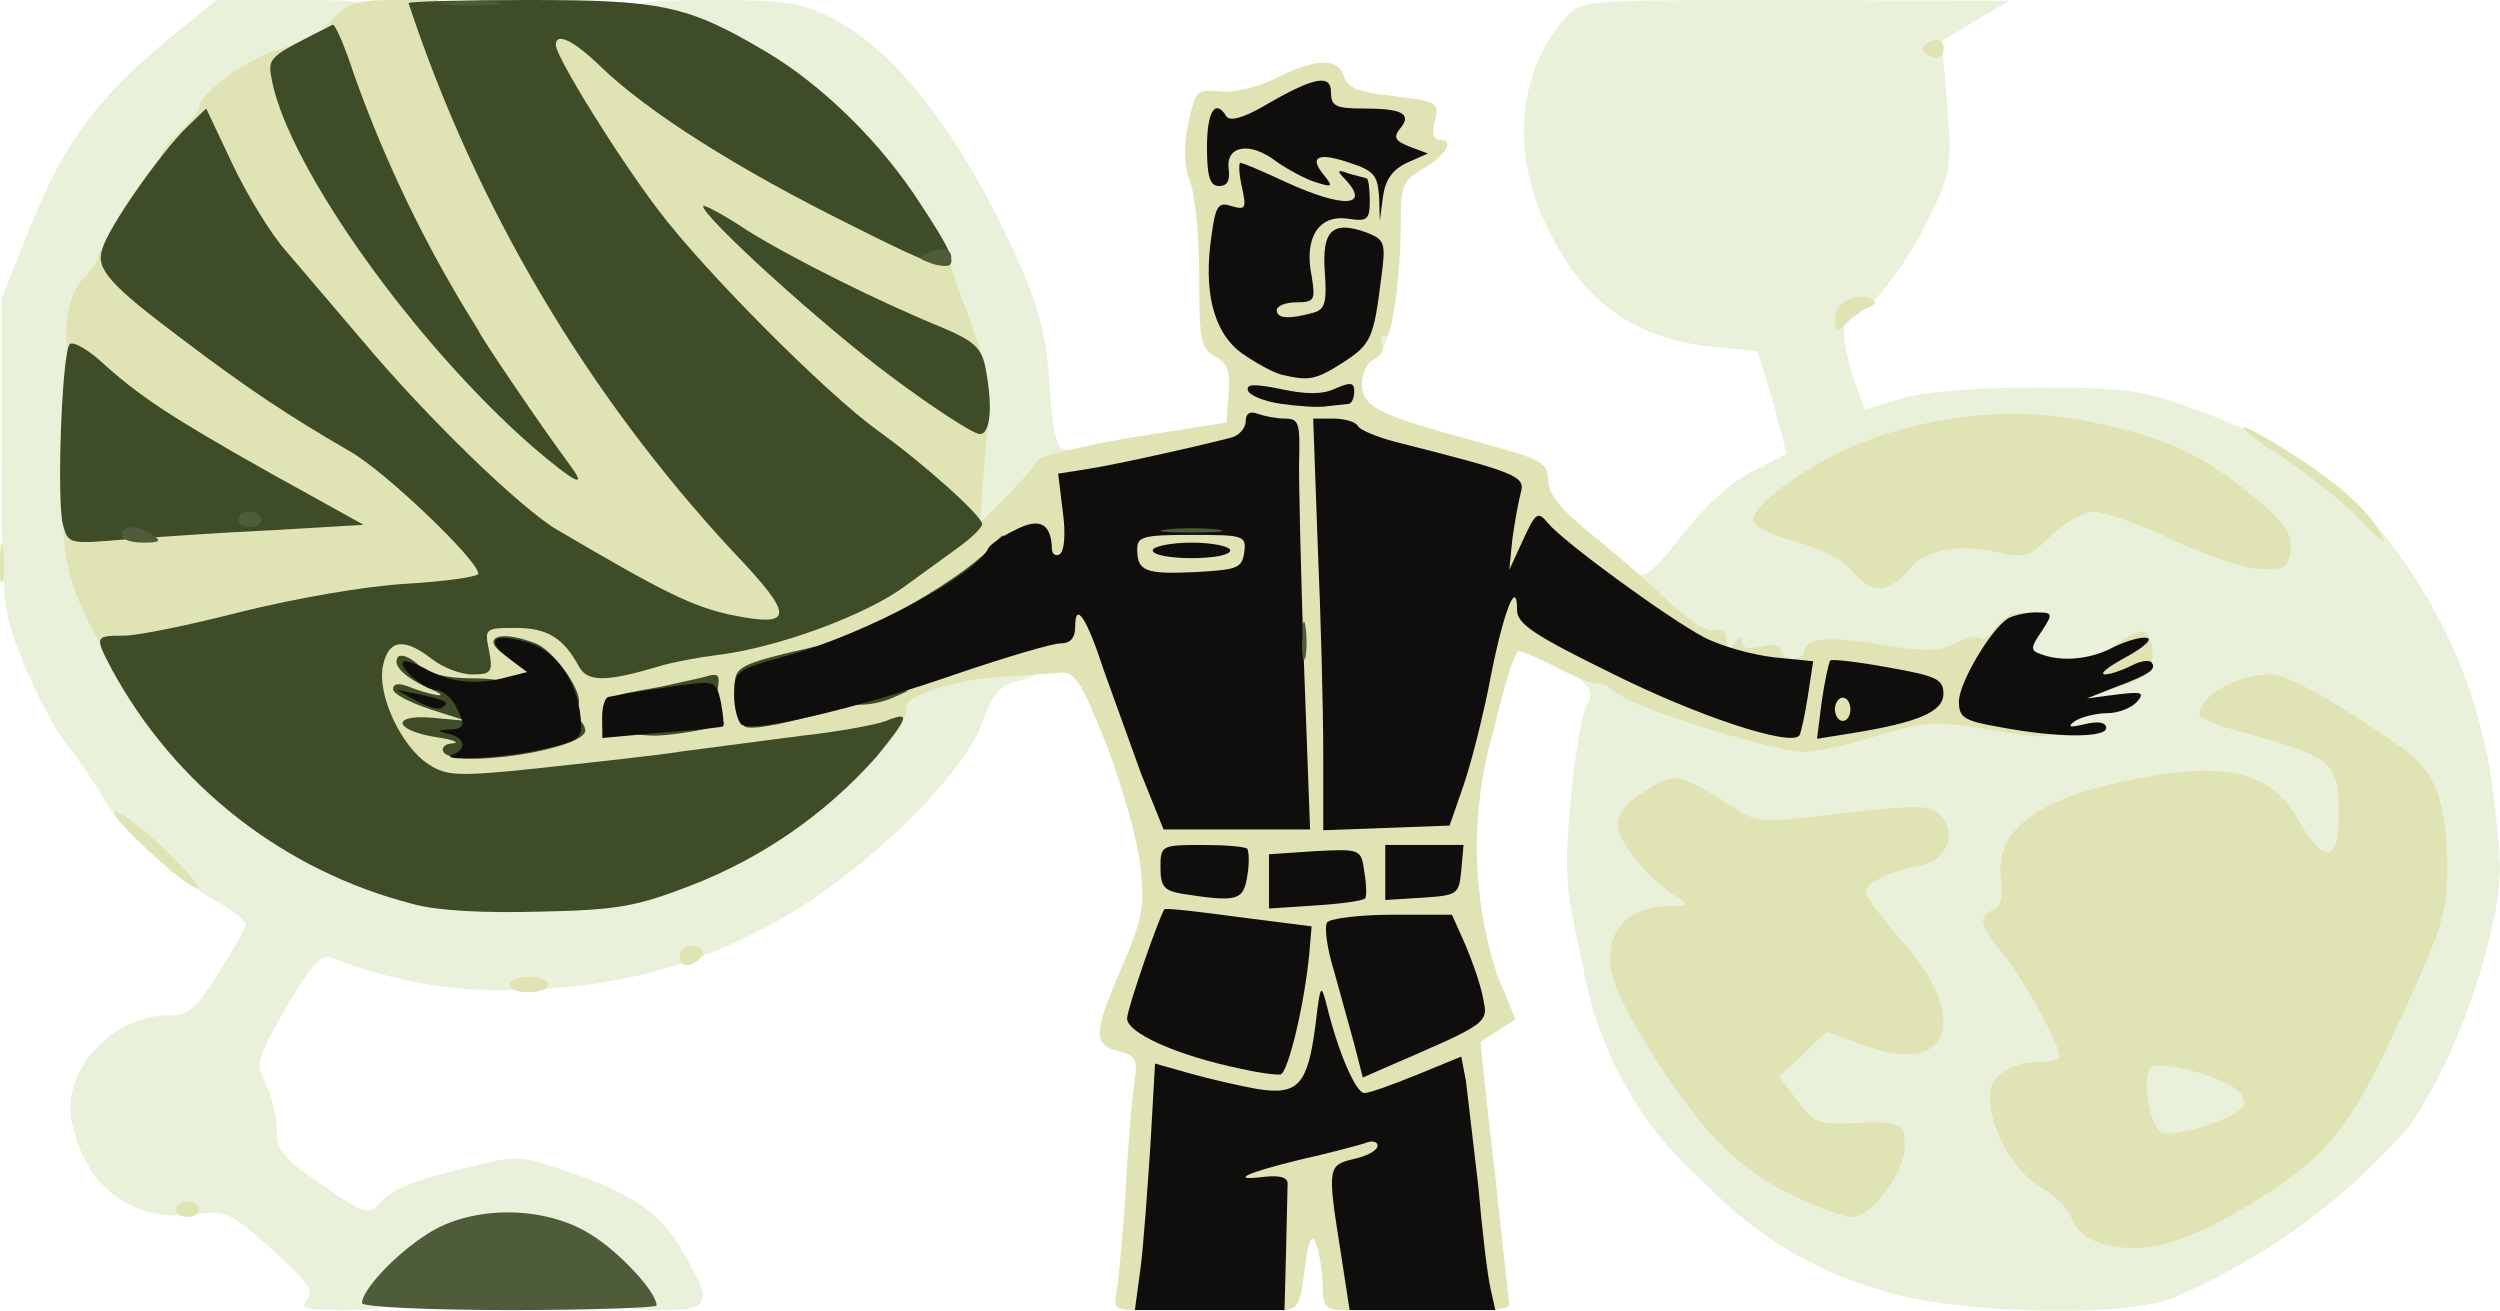
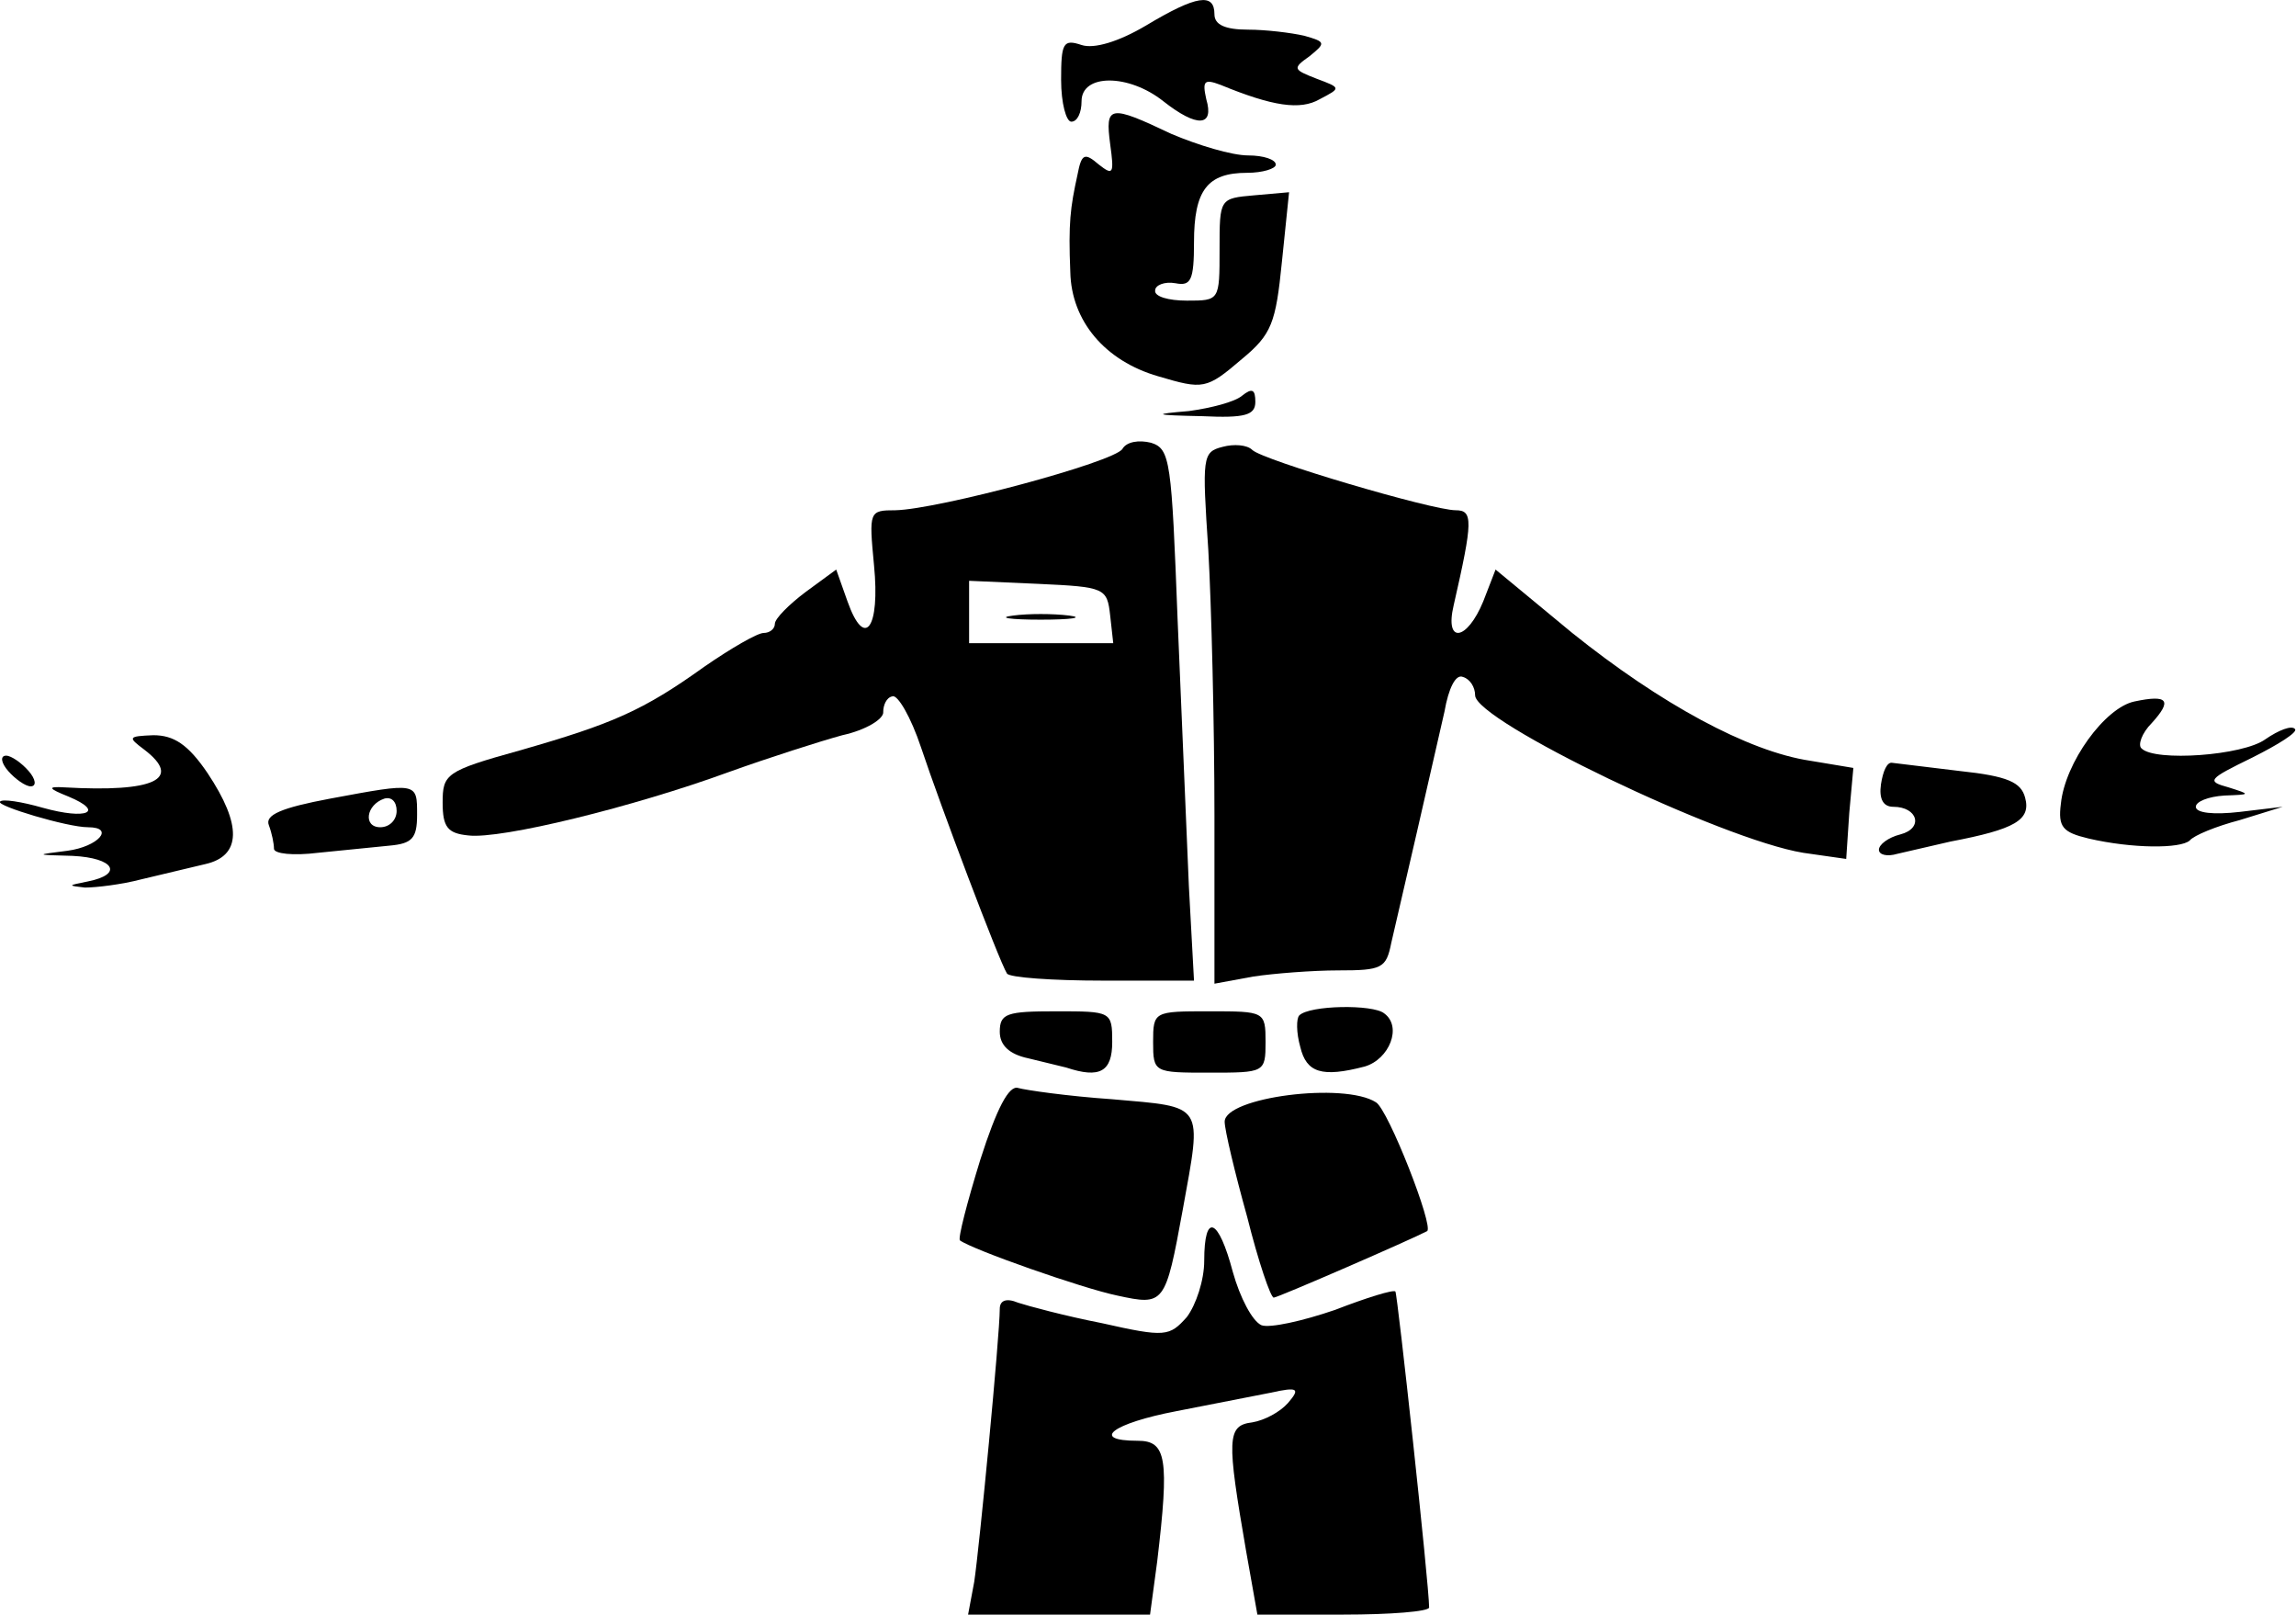
- <svg xmlns="http://www.w3.org/2000/svg" id="root" viewBox="3 0 3225 1691">
-   <g fill="#EAF1DA">
-     <path d="M399 1676c9-11 0-24-45-64-55-49-58-51-104-45-79 9-139-38-155-123-11-64 53-134 124-134 27 0 36-7 66-55 19-30 35-58 35-63 0-4-19-19-42-32-55-31-112-84-140-128-12-21-34-53-49-72s-40-66-56-105C6 786 5 781 5 585V385l39-97c42-105 88-166 183-243l55-45h99c92 0 99 1 99 20 0 27-37 58-85 73-40 12-90 47-110 79l-52 71c-24 31-51 73-60 94-10 20-25 45-34 54-20 20-34 171-23 266 10 101 96 258 180 334a579 579 0 0 0 423 156c87-7 210-54 286-110 68-49 135-124 135-149 0-11 17-22 53-34 28-9 55-21 58-27 4-5 27-12 53-14 46-6 46-6 46 25 0 27-5 33-32 40-25 6-34 16-47 52-26 73-157 199-269 260a669 669 0 0 1-314 86c-88 6-171-7-259-41-12-4-26 12-57 65-38 66-40 72-26 98 7 15 14 41 14 59 0 28 8 37 59 72 53 36 60 39 72 25 16-20 46-32 123-50 55-14 63-13 120 7 86 29 121 53 150 104 39 66 36 75-27 75-41 0-55-4-65-20-20-33-90-71-131-72-39 0-100 31-135 71-15 17-31 21-79 21-50 0-58-2-48-14zm2036-10a500 500 0 0 1-230-137 481 481 0 0 1-161-288c-22-95-23-116-15-207 5-56 14-111 20-122 8-15 7-23-4-32-8-7-15-16-15-21 0-15 72-10 89 5 14 13 172 69 177 63l8-23c5-18 1-22-25-28-17-3-42-6-55-6s-24-4-24-10c0-5-7-10-16-10-23 0-84-72-84-99 0-18 3-21 13-12 11 8 24-2 60-49 28-36 63-68 89-81l45-23c1-1-7-31-17-68l-20-65-61-6c-98-11-162-57-208-149-50-99-41-206 22-276 20-22 23-22 296-22l276 1-44 26-43 26 7 83c6 79 5 86-24 146-30 63-82 128-103 128-12 0-6 48 11 92l10 26 47-14c30-9 93-14 175-14 116 0 135 3 207 29 108 40 182 90 241 162a659 659 0 0 1 142 347c10 81 10 103-6 170-21 89-60 181-104 245a840 840 0 0 1-304 221c-60 26-281 21-372-8zm356-98c54-19 163-92 197-133 39-48 142-273 142-311 0-54-20-103-50-124l-30-21v151h-44c-42 0-46-3-68-42-28-50-58-61-143-52-69 7-120 26-152 56-18 17-23 33-23 69 0 26 4 50 9 53 19 12 61 115 61 149s-3 37-27 37c-16 0-34 4-42 9-21 14 0 62 40 89 19 13 39 33 45 45 7 11 20 24 30 28l20 8c1 1 16-4 35-11zm-389-55c29-26 22-33-35-33-47 0-56-3-75-30-32-42-29-86 8-121 34-33 71-37 126-14 30 12 36 12 40 0 6-16-20-57-60-94-20-19-26-34-26-67 0-46 17-64 59-64 11 0 23-5 27-12 5-8 0-9-17-4-13 3-67 9-119 12-90 6-97 5-131-18-28-20-39-23-51-14-15 11-15 14 0 33 10 11 27 26 40 32 16 9 22 21 22 46 0 32-3 35-29 35-16 0-39 8-52 19l-23 18 57 89c62 99 112 151 172 182 49 26 45 25 67 5zm244-607c19-20 18-23-13-29-16-3-38-8-50-12-20-6-23-4-23 18s5 26 33 30l35 5c2 1 10-4 18-12zm-180-6c8 0 14-7 14-15 0-9-9-15-22-15s-33-3-45-6c-14-4-23-2-23 5 0 6 7 11 15 11s15 7 15 16c0 11 5 14 16 10 9-3 22-6 30-6zm68-225c60-1 76-5 94-23 32-32 116-30 183 3 28 15 62 30 77 36 25 9 24 8-8-21a441 441 0 0 0-325-100c-88 13-225 68-225 91 0 4 18 10 39 14 22 4 42 14 45 22 6 14 9 14 27-3 15-13 37-18 93-19z" />
-     <path d="M2760 1491c-11-7-15-29-15-78v-68l34-3c37-4 117 14 139 31 6 5 12 27 12 49 0 36-3 40-37 55-48 20-114 27-133 14zm-1316 173c3-9 6-29 6-45 0-24 4-29 25-29 23 0 25 4 25 45 0 44-1 45-31 45-24 0-30-3-25-16zM540 925c0-33 2-35 35-35s35 2 35 35-2 35-35 35-35-2-35-35zm320-20c0-33 2-35 35-35s35 2 35 35-2 35-35 35-35-2-35-35zm380-215c0-5-7-10-15-10-10 0-15-11-15-35 0-23 5-35 14-35 24 0 27-88 4-150-11-30-23-70-28-88-28-113-206-283-341-325-26-8-39-18-39-29 0-16 12-18 105-18 92 0 112 3 154 25 81 41 168 155 239 315 26 58 35 94 39 158 4 60 10 82 19 82 17 0 18 16 2 36-52 65-77 84-107 84-17 0-31-4-31-10zm510-275c0-54 1-55 28-55 29 0 29 0 22 46-6 41-21 63-42 64-5 0-8-25-8-55zm-50-130c0-33 2-35 35-35s35 2 35 35-2 35-35 35-35-2-35-35zm-110-80c0-34 1-35 40-35s40 1 40 35-1 35-40 35-40-1-40-35z" />
-   </g>
-   <g fill="#E0E3B4">
-     <path d="M1444 1663c2-16 8-73 11-128s8-116 11-136c5-33 3-37-20-43-33-8-33-22 4-108 27-63 30-78 24-132-4-34-24-104-44-156-34-85-41-95-62-92l-73 5c-63 4-126 25-123 41 4 19-54 88-63 75-5-9-32-9-111 1-138 17-244 28-355 36-108 8-131-1-163-68-21-44-24-74-14-127 6-30 9-31 55-31 26 0 51 5 54 10 11 17 25 11 25-11 0-21-3-22-67-16-38 3-122 20-188 37-66 16-138 30-161 30-40 0-43-2-68-50-14-27-27-67-29-89l-3-39 60-5 124-13 63-7-43-25c-64-36-150-93-175-116-31-27-33-116-3-146 11-11 20-24 20-30 0-16 36-12 51 6 28 34 190 150 302 216 40 23 48 25 36 10-13-19-101-122-176-207-20-22-47-64-60-92-20-43-29-53-49-53-31 0-30-10 1-40 14-13 25-27 25-32 0-17 63-63 102-74l38-12-2 37c-1 25 11 58 36 106 42 78 66 109 43 55-9-19-28-72-43-117l-28-81 25-26c20-22 33-26 80-26h57l22 63c29 77 99 221 147 301 44 73 157 227 204 277l78 84 43 47 33-18 74-47c42-28 43-29 24-49-10-11-43-39-73-61C925 452 690 158 690 58c0-38 0-38 40-38 33 0 48 7 78 36 62 60 207 151 345 215 53 25 69 38 73 58 3 14 14 48 25 75 10 27 19 53 19 57 0 13-54 11-68-3-6-6-14-9-17-6-3 2 17 20 45 39l49 34-6 75-6 75 35-35c19-20 37-40 39-46 2-5 58-19 124-30l120-19 3-37c2-29-1-39-17-48-19-10-21-20-21-102 0-50-5-106-12-124-8-22-8-45-2-75 9-42 11-44 41-41 18 2 49-6 72-17 50-26 81-27 88-2 4 14 18 20 64 25 57 7 59 8 53 32-4 14-2 24 5 24 21 0 11 19-19 37-27 16-30 22-30 68 0 75-12 155-21 149-5-3-6 1-3 9s-2 17-10 20c-9 4-16 18-16 32 0 30 19 40 153 76 80 22 87 26 87 49 1 18 16 37 57 70 31 25 76 64 100 87 26 25 50 40 58 36 10-3 15 1 15 13 0 16 2 17 10 4 7-10 10-11 10-2 0 8 8 10 25 6 15-4 25-2 25 5 0 6 7 11 15 11s15-4 15-9c0-18 33-21 101-9 56 9 75 8 94-2 14-7 28-10 32-7 3 4 12-2 20-13 19-27 53-26 53 0 0 13-7 20-20 20-15 0-20 7-20 24 0 14-5 28-12 32-15 9 16 22 55 23 20 1 27 6 27 21 0 24-15 25-105 9-55-9-71-8-130 10-37 12-80 21-95 21-38 0-220-57-241-76-9-8-20-14-25-12-5 1-28-8-51-20s-46-22-51-22-19 46-32 101a536 536 0 0 0 4 316l24 58-22 14-23 15c0 1 7 75 18 166l19 173c0 4-13 7-30 7s-30-5-30-12c0-46-23-244-28-250-4-4-17-5-30-2-18 5-22 13-22 49 0 40-3 44-29 50-27 6-28 8-20 43 5 20 9 56 9 80 0 40-1 42-30 42-27 0-30-3-31-32 0-18-4-42-8-53-6-15-10-6-15 33-6 47-9 52-31 52-24 0-25-2-25-70s-1-70-25-70c-22 0-25-4-25-34v-34l74-17c58-12 74-19 69-31-4-11-8-12-19-3-14 11-132 7-167-6-11-5-15 14-20 97-10 155-14 168-49 168-27 0-29-3-24-27zm205-375c6-34 10-63 8-64l-63-9-62-7-16 48c-9 26-15 48-13 49 6 6 114 44 123 44 7 1 17-27 23-61zm230 5c1-1-5-20-15-42-17-40-19-41-67-41-43 0-48 2-42 18l17 64 11 46 46-21 50-24zm-219-335c0-80-18-359-23-364-1-2-43 6-92 18l-112 24c-19 4-22 12-25 57l-3 52-37 3c-31 3-38 0-38-15-1-16-2-16-13-3a585 585 0 0 1-257 140c-60 14-97 29-70 29s122-26 232-63c59-20 114-36 122-36 9 0 16-9 16-21 0-17 5-20 36-17 37 3 37 3 71 98l49 138 16 42h128v-82zm191 55c24-61 60-222 66-294l6-77-38-12c-44-14-149-40-152-36-1 1 1 102 4 224l6 222h49c44 0 50-3 59-27zM697 932c14-5 20-11 15-19-11-17-82-5-82 13 0 15 29 17 67 6zm1603-37c0-10-10-15-27-15-54 0-113-28-206-96-66-49-77-53-77-25 0 15 29 34 123 79 161 79 187 87 187 57zM852 824c25-6 23-8-30-36-80-42-138-78-180-113-30-25-33-26-24-8 7 12 17 25 22 28 6 3 10 24 10 46v39h45c33 0 50 6 65 22 11 12 20 26 20 31s10 6 23 3c12-4 34-9 49-12zm789-464c16 0 19-7 19-39 0-22-4-43-10-46-5-3-10 1-10 9 0 9-9 16-20 16-14 0-20 7-21 23-3 60 13 116 19 65 2-20 9-28 23-28z" />
-     <path d="M1447 764c-4-4-7-29-7-56v-48h201l-3 53-3 52-90 3c-50 1-94 0-98-4zm1256 836c-12-5-24-18-28-29-3-11-21-29-40-40-35-21-65-74-65-117 0-26 26-44 64-44 14 0 26-3 26-7 0-16-49-104-74-134-29-35-32-47-12-55 10-4 13-16 10-41-8-67 55-109 201-133 99-16 151 1 183 58 33 58 52 55 52-7 0-70-6-74-137-110-24-7-43-15-43-19 1-25 49-52 93-52 21 0 83 35 169 95 43 30 58 70 58 159 0 51-8 77-56 181-66 145-95 183-183 239-99 63-160 79-218 56zm193-172c4-5 0-16-7-22-19-17-97-38-110-30-14 8-4 75 12 85 13 8 96-18 105-33zM230 1560c0-5 7-10 15-10s15 5 15 10c0 6-7 10-15 10s-15-4-15-10zm2090-16c-72-33-119-80-186-185-39-63-54-96-54-122 0-42 27-67 75-68 27 0 28-1 11-12-36-22-76-71-76-93 0-15 12-30 36-44 38-24 41-24 112 21 32 21 37 21 143 8 98-11 111-11 125 3 22 22 9 57-24 64-44 9-72 23-72 35 0 6 20 33 45 61 90 100 66 176-43 138l-53-19-30 29-31 29 24 31c20 28 28 31 68 29 67-3 70-1 70 30 0 34-43 91-68 91-10 0-42-12-72-26zM660 1270c0-5 11-10 25-10s25 5 25 10c0 6-11 10-25 10s-25-4-25-10zm220-35c0-8 7-15 15-15s15 4 15 9-7 11-15 15c-9 3-15 0-15-9zm-681-134c-30-27-52-51-49-54s30 16 60 43c29 28 51 52 48 55s-30-16-59-44zm2501-230c0-20 58-64 72-55 4 3 8 16 8 30 0 17-8 27-26 34-38 15-54 12-54-9zM3 725c0-22 2-30 4-17 2 12 2 30 0 40-3 9-5-1-4-23zm2390 12c-11-14-40-29-73-38-34-9-55-20-55-29 0-21 77-75 142-100 97-37 201-46 297-25 95 20 143 43 209 98 38 32 47 46 45 66-3 23-7 26-40 25-20-1-71-18-113-38-43-20-88-36-101-36s-37 14-55 31c-26 26-35 29-62 23-56-14-100-6-122 21-26 31-48 32-72 2zm647-74c-19-19-62-53-94-74-71-47-64-52 8-7 58 36 103 75 117 101 14 24 9 21-31-20zm-670-252c0-11 9-22 21-26 22-7 43 5 21 12-7 3-19 11-27 20-13 13-15 12-15-6zm121-340c-10-6-10-10-1-16 13-8 24-1 19 14-3 6-10 7-18 2z" />
-   </g>
-   <g fill="#3E4C27">
-     <path d="M535 1166a616 616 0 0 1-388-303c-22-42-22-43 16-43 18 0 86-14 152-31 69-17 159-33 213-36 50-3 92-9 92-13 0-17-120-132-166-158-78-45-132-81-214-143-96-72-114-92-105-118 8-28 72-119 106-154l28-27 34 72c19 40 50 91 70 113l98 115c83 99 203 215 250 243 141 83 175 99 224 110 83 17 84 3 4-81A1933 1933 0 0 1 530 4c0-2 70-4 155-4 172 0 205 7 305 66 73 43 150 118 201 198 65 99 58 101-87 28-150-74-266-148-326-206-35-34-58-45-58-28 0 15 79 143 133 214 59 78 215 235 283 284 60 43 134 110 134 120 0 5-16 20-36 34l-62 45c-50 38-167 81-244 90-24 3-56 9-73 14-70 21-94 21-105 1-20-37-41-50-82-50-40 0-40 1-34 30 5 27 3 30-22 30-15 0-38-9-52-20-36-28-56-25-63 9-8 37 24 105 59 127 23 15 37 16 142 5 64-7 149-16 187-22l153-20c46-5 95-14 108-19 32-13 30-6-13 47a618 618 0 0 1-238 165c-70 27-94 32-195 34-73 2-133-1-165-10z" />
-     <path d="M575 970c-3-5 2-11 12-11 10-1 0-5-21-8-56-9-59-30-4-25l43 4-47-15c-27-9-48-20-48-26 0-7 7-8 18-4 30 12 60 17 33 5-35-15-52-31-45-42 3-5 15-1 26 9 14 12 36 18 69 18 32 0 49 4 49 13 0 6-7 12-15 12s-15 7-15 15 7 15 15 15 15 7 15 15 6 15 14 15c26 0 46-12 46-27 0-19 34-12 38 8 5 25-168 52-183 29zm205-42c0-28 0-29 75-42l54-12c23-7 24-5 18 24-4 22-3 32 6 33 22 2-47 17-85 18-21 0-39-4-41-11-4-10-8-9-16 2-9 12-11 10-11-12zm186 3c5-5 36-11 69-14l60-5-50 13c-60 16-93 18-79 6zm-246-41c-6-11-26-27-45-35-58-24-40-48 19-25 21 8 56 54 56 75 0 13-20 3-30-15zm231-2c-1-28 3-31 104-54 65-15 198-92 232-134 10-12 12-12 13-1 0 15-12 26-74 69-63 43-88 57-133 72-24 7-43 19-43 25 0 13-31 25-67 25-12 0-24 6-26 13-3 6-6 0-6-15zm164 12c11-5 29-9 40-9h20l-20 9c-11 5-29 9-40 9h-20l20-9zM84 676c-8-33-1-222 9-232 4-4 22 6 40 22 48 44 90 72 220 145l119 66-119 7c-65 3-150 9-190 12-72 6-72 6-79-20zm608-98C539 445 377 218 354 105c-6-32-7-30 78-73 3-2 16 28 28 65a1660 1660 0 0 0 160 329c0 4 81 124 119 175 22 30 6 22-47-23zm461-92c-89-66-243-206-243-220 0-3 25 10 55 30 57 36 173 94 257 128 37 16 47 25 52 49 10 50 7 87-7 87-8 0-59-33-114-74z" />
-   </g>
-   <g fill="#0F0E0C">
-     <path d="M1474 1638c4-29 9-101 13-160l6-106 46 13c25 7 64 16 87 20 52 8 64-6 74-83 6-51 7-54 14-27 15 62 38 115 49 115 7 0 37-11 69-24l56-23 6 31 16 136c5 58 12 117 16 133l6 27h-188l-12-78c-17-107-16-109 18-117 17-4 30-11 30-17s-8-7-17-3c-10 3-47 13-83 21-70 17-93 28-45 22 20-2 30 1 29 10l-2 87-2 75h-193l7-52z" />
-     <path d="M1605 1379c-83-17-150-47-148-66 1-14 40-127 48-140 1-2 44 3 96 10l94 12-3 35c-6 64-27 153-37 156-5 1-28-2-50-7zm145-32-26-94c-9-29-13-57-9-63 3-5 41-10 84-10h77l17 38c9 21 20 52 23 69 7 33 9 32-123 89l-32 14-11-43zm-110-210v-35l59-4c59-3 60-3 64 27 3 17 3 32 1 34-3 3-31 7-64 9l-60 4v-35zm-112 16c-23-4-28-9-28-34 0-28 1-29 53-29 30 0 56 2 59 5 2 3 3 18 0 35-5 32-13 34-84 23zm262-27v-36h101l-3 33c-3 31-5 32-50 35l-48 3v-35zm-315-128-48-133c-22-68-37-90-37-57 0 15-6 22-19 22-11 0-71 18-133 39-126 44-261 76-278 66-5-3-10-21-10-38 0-31 2-33 68-51 101-28 246-105 260-139 2-4 17-15 34-23 32-17 47-9 48 24 0 7 5 10 10 7 6-4 8-26 4-55l-6-49 38-6c39-6 154-32 187-41 9-3 17-12 17-21 0-10 6-13 16-9 9 3 24 6 35 6 17 0 19 6 18 48-1 26 2 145 6 265l8 217h-189l-29-72zm133-285c3-22 0-23-67-23-62 0-71 2-71 18 0 29 10 33 75 30 54-3 60-5 63-25z" />
-     <path d="M1490 710c0-5 23-10 50-10 28 0 50 5 50 10 0 6-22 10-50 10-27 0-50-4-50-10zm220 262c0-54-3-174-7-265l-6-167h26c14 0 29 4 32 10 3 5 25 14 48 20 154 39 168 44 162 65-3 11-8 38-11 60l-4 40 18-39c16-35 19-37 32-21 21 25 154 122 201 147 23 12 64 23 91 26l50 5-7 46c-4 25-9 48-11 50-13 14-133-26-241-80-100-49-123-64-123-82 0-42-17 0-34 86-9 48-25 111-35 140l-18 52-81 3-82 3v-99zm-1122 1c17-7 15-21-5-26-17-4-17-5 0-6 20-1 21-5 7-32-6-10-17-19-25-19-14 0-49-30-42-36 2-3 17 2 33 11 31 16 64 19 103 8l24-6-24-18c-30-23-20-33 22-21 37 9 66 48 71 97 3 28 0 30-47 41-49 12-142 17-117 7zm192-47c0-14 3-26 8-27l27-5 66-10c45-6 46-5 52 22 3 16 4 30 3 31s-36 5-79 8l-77 7v-26zm1573-21c4-27 9-50 11-53 3-2 37 2 75 9 62 11 71 15 71 34 0 23-32 37-119 51l-44 7 6-48zm37 10c0-8-4-15-10-15-5 0-10 7-10 15s5 15 10 15c6 0 10-7 10-15zm193 23c-46-8-53-12-53-33 0-24 41-93 63-107 7-4 23-8 36-8 22 0 23 1 8 24-15 22-15 25-1 30 27 10 64 7 95-10 17-8 36-13 42-11 7 2-6 13-28 25s-34 21-27 22c7 0 22-5 34-11 11-6 22-8 26-5 8 9-2 16-45 32l-38 15 38-5c33-4 37-3 27 9-7 8-24 15-39 15-14 0-33 5-41 10-11 8-8 9 13 4 17-4 27-2 27 5 0 13-63 13-137-1z" />
-     <path d="m540 904-25-14 30 6c35 8 39 10 28 17-5 3-19-1-33-9zm1116-383c-22-3-41-11-43-17-3-9 8-9 43-2 32 7 54 7 70-1 19-8 24-8 24 4 0 8-3 15-7 16l-28 3c-11 2-38 0-59-3zm-1-38c-11-3-34-16-51-28-36-27-49-80-38-152 5-38 9-43 26-37 18 5 19 3 13-25-4-17-4-31-2-31 3 0 29 11 59 25 74 34 110 32 76-4-11-11-10-13 5-7l23 6c2 0 4 13 4 28 0 26-3 28-29 24-37-5-56 25-46 74 5 31 4 34-20 34-14 0-25 5-25 10 0 11 15 12 45 4 17-4 20-12 17-53-4-54 10-67 54-51 23 9 25 13 19 57-10 80-13 87-50 111-35 22-43 24-80 15z" />
-     <path d="M1782 253c-2-27-7-33-38-43-41-14-53-8-33 16 12 15 11 16-11 9-13-4-37-17-51-27-34-26-65-20-61 10 2 15-2 22-12 22-12 0-16-11-16-50 0-47 11-63 25-40 4 7 22 2 48-13 65-38 87-42 87-18 0 18 6 21 43 21 49 0 62 7 46 26-9 11-6 16 12 23l24 9-27 12c-19 9-28 22-31 44l-4 31-1-32z" />
-   </g>
-   <path fill="#4F5C39" d="M470 1681c0-17 43-63 84-89 58-38 153-37 212 1 37 23 84 74 84 91 0 3-85 6-190 6-104 0-190-4-190-9zm1213-856c0-22 2-30 4-17 2 12 2 30 0 40-3 9-5-1-4-23zM160 690c0-13 20-13 40 0 12 8 9 10-12 10-16 0-28-4-28-10zm1348-7c17-2 47-2 65 0 17 2 3 4-33 4s-50-2-32-4zM310 670c0-5 7-10 15-10s15 5 15 10c0 6-7 10-15 10s-15-4-15-10zm895-330c-19-7-19-8-2-15 19-8 31-2 26 13-2 5-13 6-24 2zM578 3c17-2 47-2 65 0 17 2 3 4-33 4s-50-2-32-4z" />
+ <svg xmlns="http://www.w3.org/2000/svg" id="root" viewBox="522 111 2246 1579">
+   <path d="M1475 1658c5-33 25-241 25-267 0-8 6-11 18-6 9 3 46 13 82 20 62 14 66 13 83-6 9-12 17-36 17-55 0-48 14-42 28 11 7 25 19 48 28 52 8 3 40-4 72-15 31-12 57-20 59-18s33 287 33 309c0 4-38 7-84 7h-84l-11-62c-19-110-19-123 6-126 12-2 27-10 35-19 12-14 10-16-17-10l-92 18c-63 12-85 29-38 29 28 0 31 17 19 118l-7 52h-178l6-32z" />
+   <path d="M1615 1378c-34-7-142-45-154-54-2-2 7-37 20-79 16-50 28-73 37-70 7 2 48 8 92 11 91 8 88 3 69 108-17 93-18 94-64 84zm127-77c-12-43-22-85-22-93 0-24 117-39 148-19 12 7 57 122 50 126-15 8-146 65-150 65-3 0-15-35-26-79zm-177-146-37-9c-19-4-28-13-28-26 0-18 7-20 55-20 54 0 55 0 55 30 0 29-12 36-45 25zm85-25c0-30 1-30 55-30s55 0 55 30-1 30-55 30-55 0-55-30zm144 5c-4-14-4-28-1-31 10-10 72-11 83-2 18 13 5 45-19 52-42 11-57 6-63-19zm-287-72c-8-13-65-164-84-221-10-30-23-52-28-50-6 1-9 9-9 15 1 7-17 18-40 23-22 6-72 22-111 36-93 34-223 66-255 62-20-2-25-8-25-32 0-28 3-31 75-51 91-26 121-39 181-82 26-18 52-33 58-33s11-4 11-9 14-19 30-31l30-22 11 31c17 48 32 26 26-35-5-53-5-54 21-54 42-1 214-47 222-60 4-7 16-9 28-6 19 6 20 18 26 174l11 260 5 92h-89c-49 0-92-3-94-7zm101-350c-3-27-5-28-70-31l-68-3v61h141l-3-27z" />
+   <path d="M1513 713c15-2 39-2 55 0 15 2 2 4-28 4s-43-2-27-4zm197 196c0-90-3-207-6-260-6-91-6-96 14-101 11-3 24-2 29 3 10 10 176 59 199 59 17 0 17 10-2 93-9 38 13 35 29-4l12-31 75 62c86 69 172 116 233 125l42 7-4 44-3 45-42-6c-80-13-321-129-321-154 0-8-5-16-12-18-7-3-14 11-18 34l-27 118-25 108c-5 25-9 27-52 27-25 0-63 3-83 6l-38 7V909zM608 973c35-7 26-23-15-25-37-1-37-1-5-5 30-4 47-23 20-23-20 0-90-21-86-25 2-3 21 0 42 6 43 12 61 4 25-11-20-8-21-10-4-9 88 5 116-8 78-37-16-12-16-13 9-14 20 0 34 9 53 37 34 51 33 81-2 89l-63 15c-19 5-44 8-55 8-17-2-17-2 3-6zm182-32c0-5-2-15-5-23-4-10 12-17 60-26 86-16 85-16 85 16 0 23-5 28-27 30l-70 7c-24 3-43 1-43-4zm120-37c0-9-5-14-12-12-18 6-21 28-4 28 9 0 16-7 16-16zm1450 38c0-5 9-12 21-15 23-6 17-27-7-27-10 0-14-8-12-22 2-13 6-22 11-21l66 8c47 5 60 11 64 26 6 22-10 31-73 43l-52 12c-10 3-18 1-18-4zm205-11c-25-6-30-11-27-34 4-40 43-94 72-100 33-7 37-1 17 21-10 10-14 22-10 25 13 13 99 7 121-9 13-9 26-14 29-10 3 3-16 15-42 28-43 21-45 23-23 29 22 7 22 7-4 8-16 1-28 6-28 11 0 6 17 8 43 5l42-5-42 13c-23 6-45 15-49 20-9 8-56 8-99-2z" />
+   <path d="M530 865c-7-8-8-15-2-15 5 0 15 7 22 15s8 15 2 15c-5 0-15-7-22-15zm1155-352c22-3 45-9 52-15 10-8 13-6 13 6 0 13-10 16-52 14-48-1-49-2-13-5zm-30-34c-52-15-85-54-86-102-2-48 0-63 7-95 4-21 7-22 21-10 14 11 15 9 11-20-5-38-1-39 60-10 26 11 59 21 75 21 15 0 27 4 27 9 0 4-13 8-28 8-39 0-52 17-52 68 0 37-3 43-18 40-11-2-20 2-20 7-1 6 13 10 31 10 32 0 32 0 32-50s0-50 34-53l34-3-7 68c-6 60-10 71-39 95-35 30-38 30-82 17z" />
+   <path d="M1560 189c0-36 2-40 20-34 12 4 36-3 63-19 50-30 67-32 67-11 0 10 10 15 33 15 17 0 42 3 55 6 21 6 21 7 5 20-17 12-16 13 7 22 24 9 24 9 3 20-19 11-46 7-97-14-16-6-18-4-14 14 8 27-9 28-42 2-34-27-80-27-80 0 0 11-4 20-10 20-5 0-10-18-10-41z" />
</svg>
